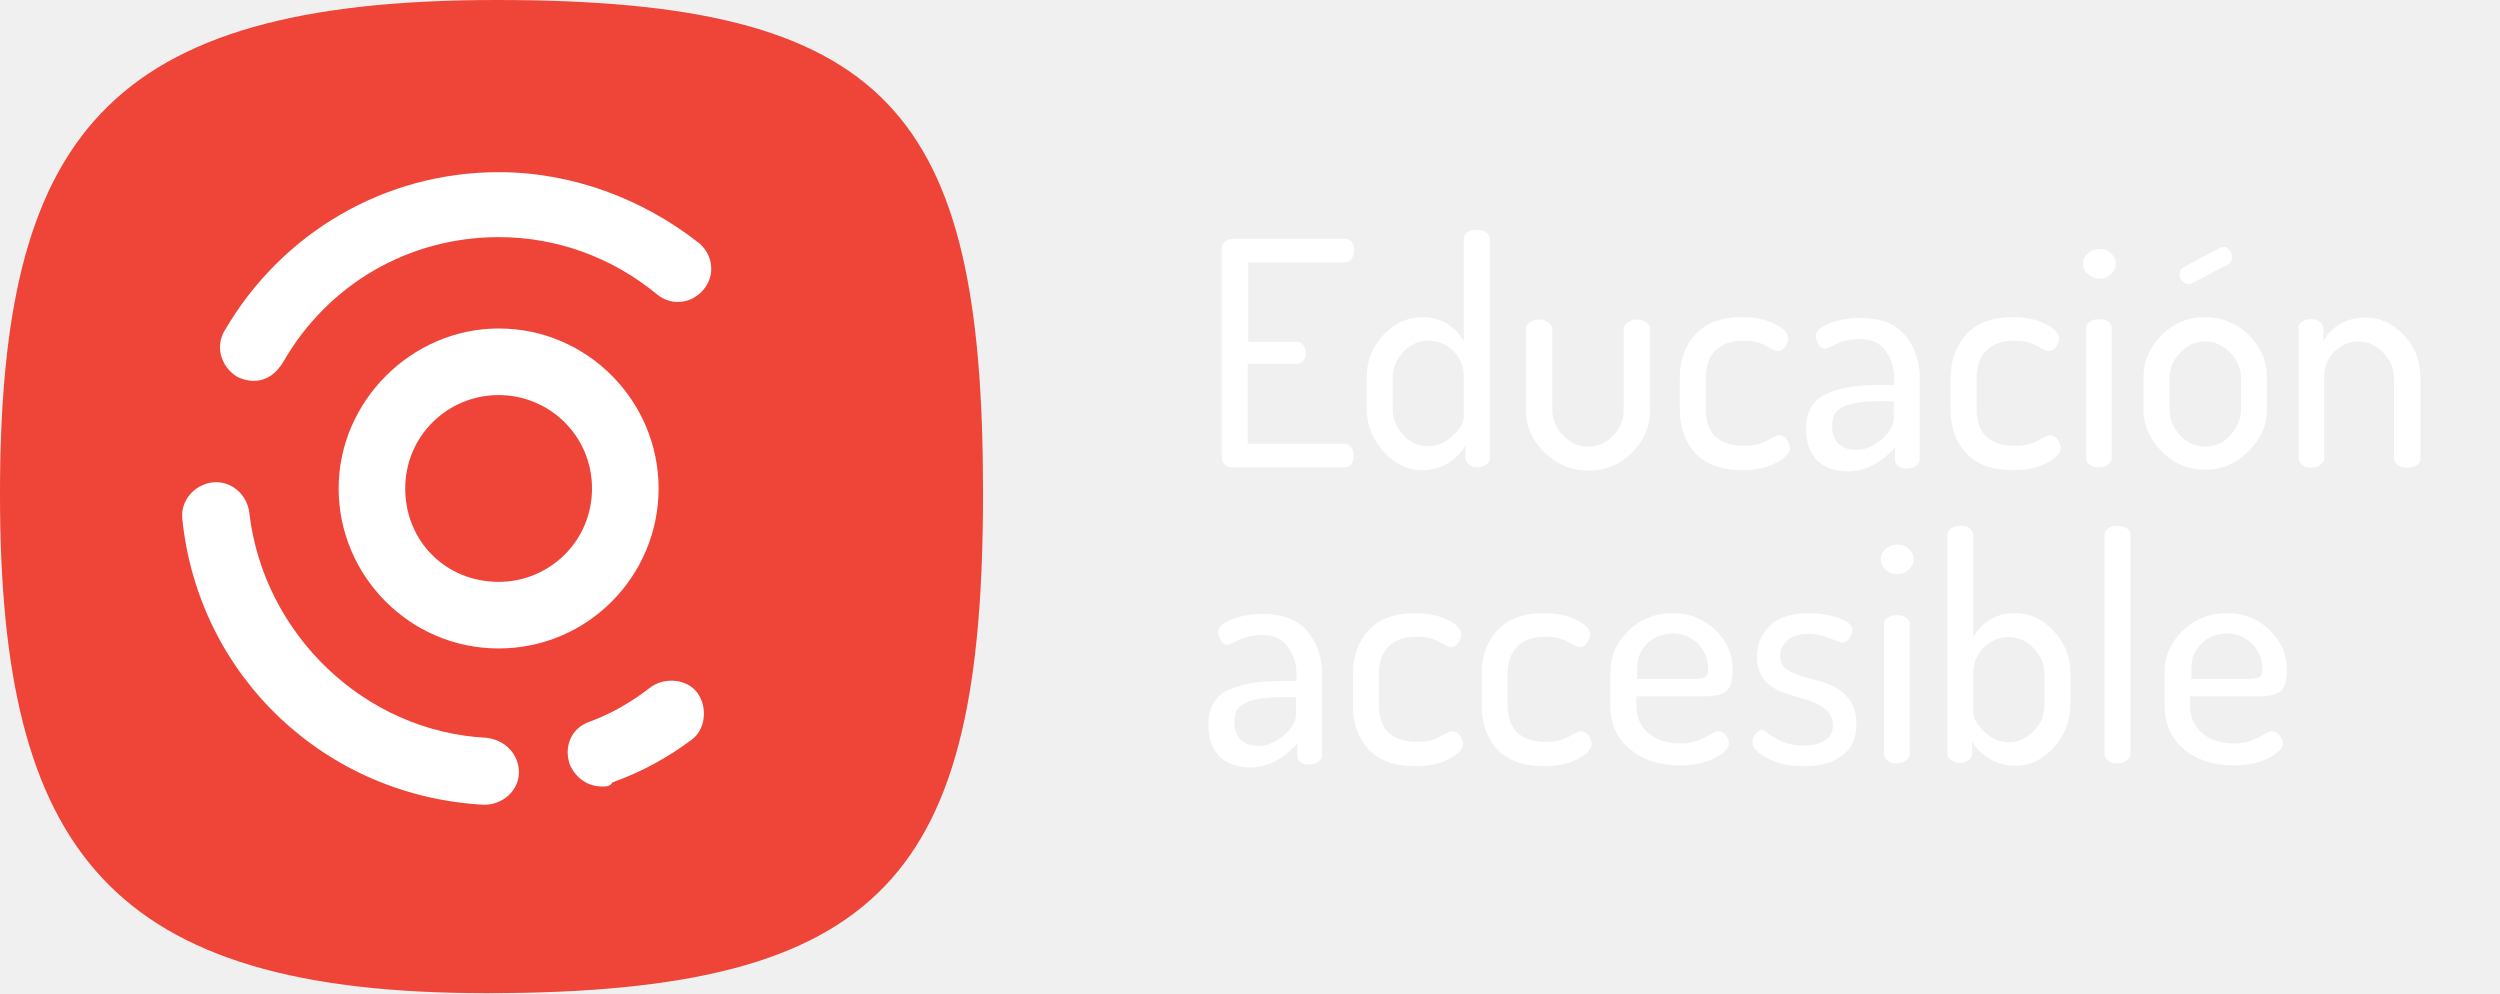
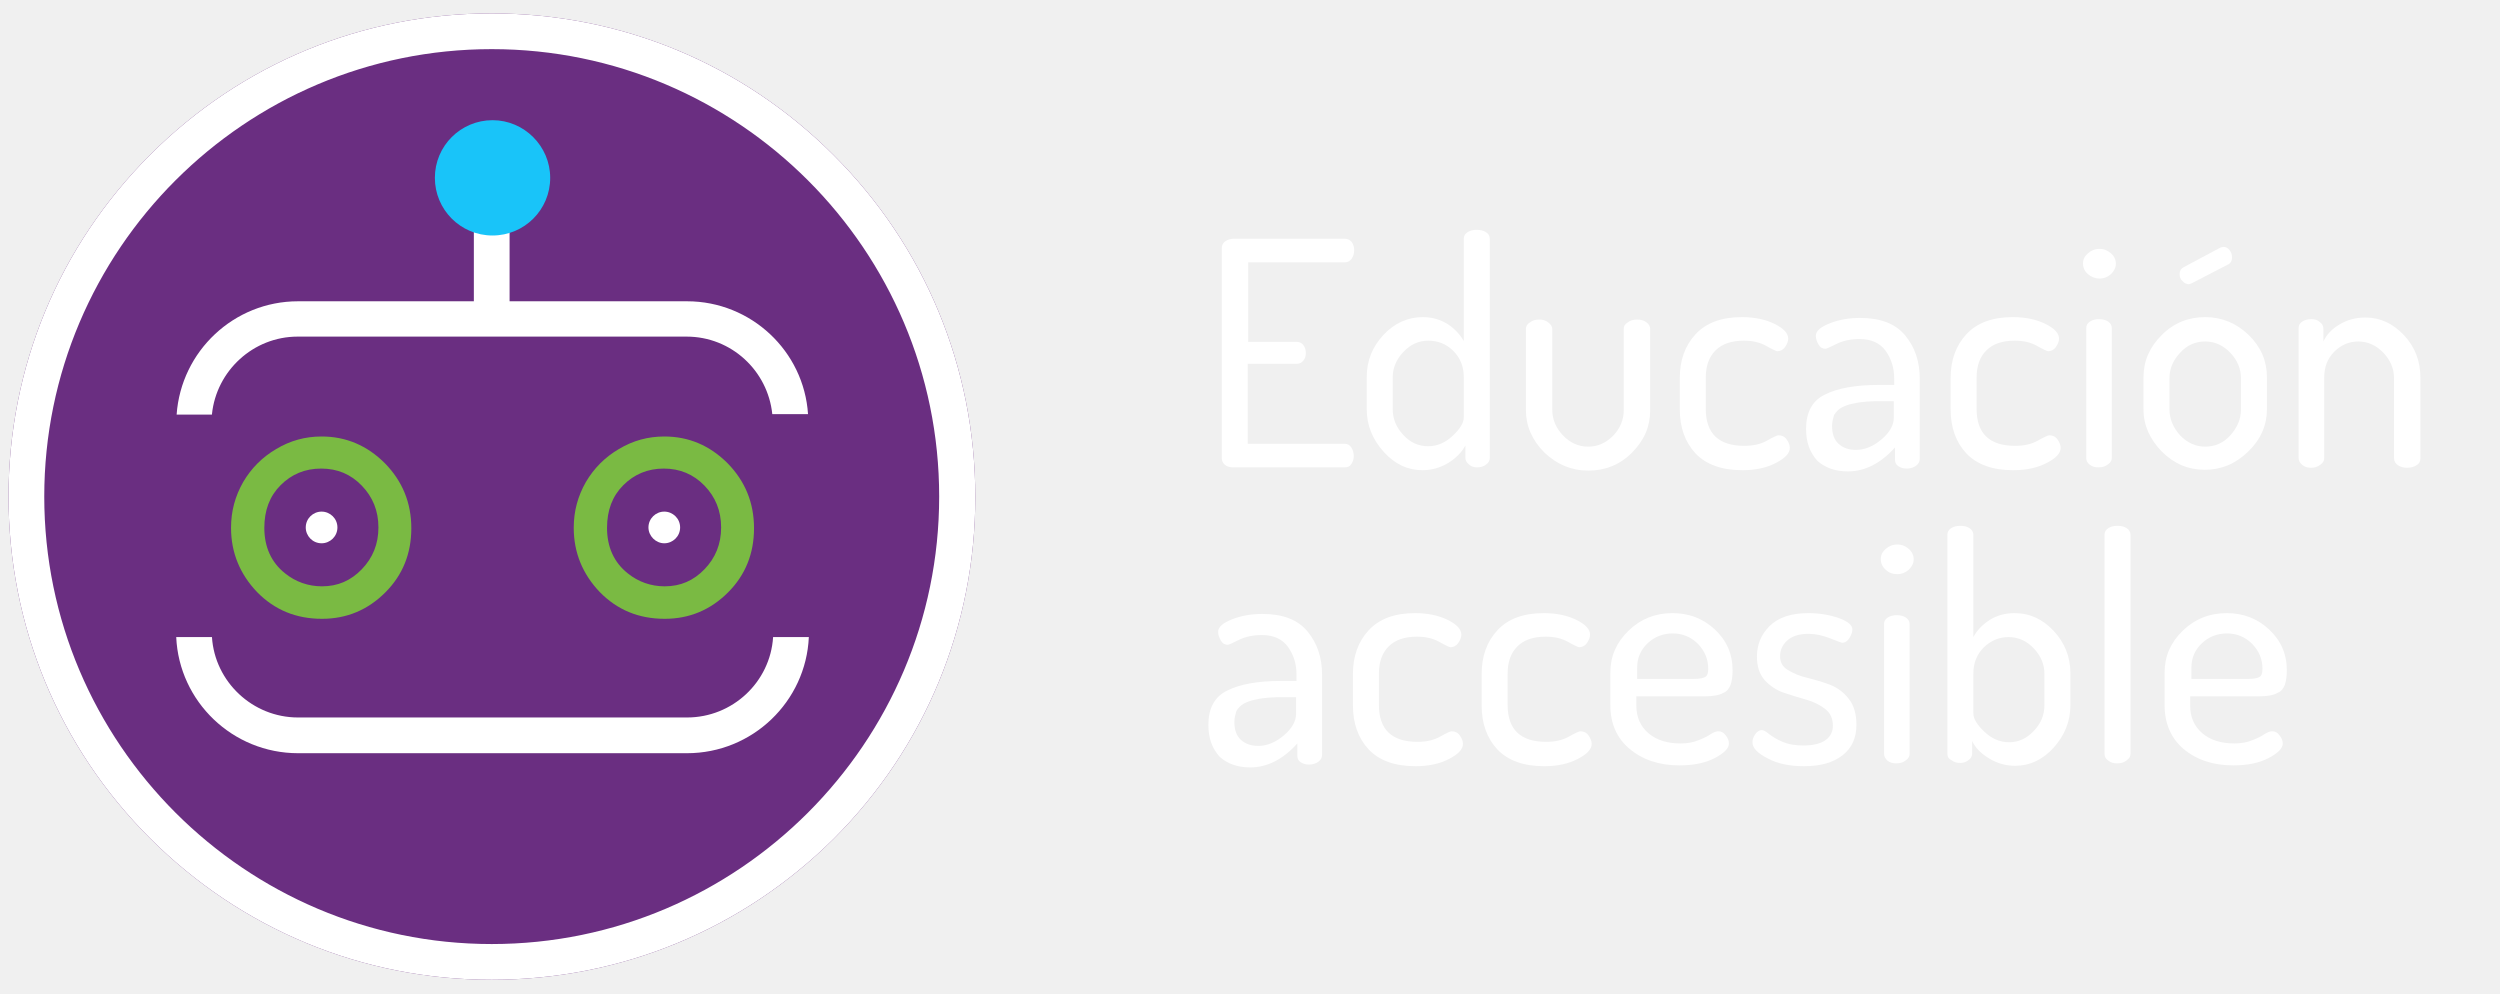
- <svg xmlns="http://www.w3.org/2000/svg" version="1.1" id="Layer_1" x="0px" y="0px" viewBox="0 273.7 615.7 244.6" enable-background="new 0 273.7 615.7 244.6" xml:space="preserve">
+ <svg xmlns="http://www.w3.org/2000/svg" version="1.1" id="Layer_1" x="0px" y="0px" viewBox="0 0 615.7 244.6" style="enable-background:new 0 0 615.7 244.6;" xml:space="preserve">
+   <style type="text/css">
+ 	.st0{enable-background:new    ;}
+ 	.st1{fill:#FFFFFF;}
+ 	.st2{fill:#6A2E81;}
+ 	.st3{fill:#7ABA43;}
+ 	.st4{fill:#19C4F9;}
+ </style>
  <g>
    <g>
      <g>
-         <g enable-background="new    ">
-           <path fill="#FFFFFF" d="M300.9,386.5v-51.7c0-0.7,0.3-1.3,0.9-1.7c0.6-0.4,1.3-0.6,2-0.6h27.4c0.7,0,1.3,0.3,1.7,0.8      c0.4,0.6,0.6,1.2,0.6,2c0,0.8-0.2,1.5-0.6,2.1c-0.4,0.6-1,0.9-1.6,0.9h-23.9v19.6h12c0.7,0,1.2,0.3,1.6,0.8      c0.4,0.5,0.6,1.2,0.6,2c0,0.7-0.2,1.3-0.6,1.8s-0.9,0.8-1.7,0.8h-12V383h23.9c0.7,0,1.2,0.3,1.6,0.9c0.4,0.6,0.6,1.3,0.6,2.1      c0,0.8-0.2,1.4-0.6,2c-0.4,0.6-0.9,0.8-1.7,0.8h-27.4c-0.8,0-1.5-0.2-2-0.6C301.2,387.8,300.9,387.2,300.9,386.5z" />
-           <path fill="#FFFFFF" d="M336.6,374.5v-7.9c0-4.1,1.4-7.5,4.1-10.4c2.7-2.9,6-4.4,9.7-4.4c2.3,0,4.3,0.6,6.1,1.7      c1.7,1.1,3.1,2.6,4,4.2v-25.2c0-0.7,0.3-1.2,0.9-1.6c0.6-0.4,1.4-0.6,2.3-0.6s1.7,0.2,2.3,0.6c0.6,0.4,0.9,0.9,0.9,1.6v54      c0,0.6-0.3,1.2-0.9,1.6c-0.6,0.5-1.4,0.7-2.2,0.7c-0.8,0-1.5-0.2-2-0.7c-0.6-0.5-0.9-1-0.9-1.6v-3.1c-0.9,1.7-2.3,3.1-4.2,4.3      c-2,1.2-4.1,1.8-6.4,1.8c-3.6,0-6.8-1.5-9.5-4.5C338,381.9,336.6,378.4,336.6,374.5z M343,374.5c0,2.4,0.9,4.5,2.6,6.3      c1.7,1.9,3.8,2.8,6.1,2.8c2.3,0,4.3-0.9,6.1-2.6c1.8-1.7,2.7-3.2,2.7-4.5v-9.9c0-2.7-0.9-4.8-2.6-6.5c-1.7-1.7-3.8-2.5-6.1-2.5      c-2.4,0-4.4,0.9-6.2,2.8c-1.7,1.8-2.6,3.9-2.6,6.2V374.5z" />
-           <path fill="#FFFFFF" d="M375.8,374.7v-20c0-0.6,0.3-1.2,1-1.6c0.6-0.5,1.4-0.7,2.3-0.7c0.8,0,1.6,0.2,2.2,0.7c0.6,0.5,1,1,1,1.6      v20c0,2.3,0.9,4.4,2.6,6.2c1.7,1.8,3.8,2.8,6.2,2.8c2.4,0,4.4-0.9,6.2-2.7c1.7-1.8,2.6-3.9,2.6-6.3v-20.1c0-0.6,0.3-1.1,1-1.5      c0.6-0.5,1.4-0.7,2.3-0.7c0.9,0,1.7,0.2,2.3,0.7c0.6,0.4,0.9,1,0.9,1.6v20.1c0,4-1.5,7.4-4.5,10.4c-3,3-6.6,4.4-10.7,4.4      c-4.2,0-7.7-1.5-10.8-4.4C377.3,382.1,375.8,378.6,375.8,374.7z" />
-           <path fill="#FFFFFF" d="M413.7,374.5v-7.7c0-4.4,1.3-8,3.9-10.8c2.6-2.8,6.4-4.2,11.4-4.2c3.2,0,5.9,0.6,8.1,1.7      c2.2,1.1,3.3,2.3,3.3,3.6c0,0.7-0.3,1.4-0.8,2.1c-0.5,0.7-1.2,1-1.9,1c-0.2,0-1.1-0.4-2.7-1.3c-1.6-0.9-3.4-1.3-5.5-1.3      c-3.1,0-5.4,0.8-7,2.4c-1.6,1.6-2.4,3.8-2.4,6.7v7.7c0,6.1,3.2,9.1,9.5,9.1c2.2,0,4-0.4,5.6-1.3c1.6-0.9,2.5-1.3,2.8-1.3      c0.8,0,1.5,0.3,2,1c0.5,0.7,0.8,1.4,0.8,2.1c0,1.3-1.1,2.5-3.4,3.7c-2.3,1.2-5,1.8-8.3,1.8c-5.1,0-8.9-1.4-11.5-4.1      C415,382.6,413.7,379,413.7,374.5z" />
-           <path fill="#FFFFFF" d="M444.8,379.3c0-4,1.5-6.9,4.6-8.4c3.1-1.6,7.6-2.4,13.4-2.4h3.7v-1.6c0-2.6-0.7-4.8-2.1-6.8      c-1.4-1.9-3.5-2.9-6.4-2.9c-2.2,0-4.1,0.4-5.7,1.2c-1.6,0.8-2.5,1.2-2.7,1.2c-0.7,0-1.3-0.3-1.7-1c-0.4-0.7-0.7-1.4-0.7-2.2      c0-1.2,1.2-2.2,3.5-3.1c2.3-0.9,4.8-1.3,7.4-1.3c5,0,8.7,1.4,11.1,4.3s3.6,6.4,3.6,10.7v19.7c0,0.7-0.3,1.2-0.9,1.7      c-0.6,0.4-1.3,0.7-2.3,0.7c-0.8,0-1.5-0.2-2.1-0.6c-0.6-0.4-0.8-1-0.8-1.6v-3c-3.5,3.9-7.4,5.9-11.6,5.9c-3.1,0-5.6-0.9-7.5-2.6      C445.7,385.1,444.8,382.6,444.8,379.3z M451.2,378.6c0,1.9,0.5,3.4,1.6,4.4c1.1,1,2.5,1.5,4.3,1.5c2.2,0,4.3-0.9,6.3-2.6      c2-1.7,3-3.5,3-5.3v-4.1h-2.7c-1.5,0-2.8,0-3.9,0.1c-1.1,0.1-2.2,0.2-3.4,0.5c-1.2,0.2-2.1,0.6-2.9,1c-0.7,0.4-1.3,1-1.8,1.8      C451.5,376.6,451.2,377.5,451.2,378.6z" />
-           <path fill="#FFFFFF" d="M480.4,374.5v-7.7c0-4.4,1.3-8,3.9-10.8c2.6-2.8,6.4-4.2,11.4-4.2c3.2,0,5.9,0.6,8.1,1.7      c2.2,1.1,3.3,2.3,3.3,3.6c0,0.7-0.3,1.4-0.8,2.1c-0.5,0.7-1.2,1-1.9,1c-0.2,0-1.1-0.4-2.7-1.3c-1.6-0.9-3.4-1.3-5.5-1.3      c-3.1,0-5.4,0.8-7,2.4c-1.6,1.6-2.4,3.8-2.4,6.7v7.7c0,6.1,3.2,9.1,9.5,9.1c2.2,0,4-0.4,5.6-1.3c1.6-0.9,2.5-1.3,2.8-1.3      c0.8,0,1.5,0.3,2,1c0.5,0.7,0.8,1.4,0.8,2.1c0,1.3-1.1,2.5-3.4,3.7c-2.3,1.2-5,1.8-8.3,1.8c-5.1,0-8.9-1.4-11.5-4.1      C481.7,382.6,480.4,379,480.4,374.5z" />
-           <path fill="#FFFFFF" d="M514.2,341.2c-0.8-0.7-1.2-1.6-1.2-2.6c0-1,0.4-1.8,1.2-2.5c0.8-0.7,1.7-1.1,2.9-1.1      c1.1,0,2,0.4,2.8,1.1c0.8,0.7,1.2,1.6,1.2,2.5c0,1-0.4,1.8-1.2,2.6c-0.8,0.7-1.7,1.1-2.8,1.1S515,341.9,514.2,341.2z       M513.8,386.5v-32c0-0.7,0.3-1.2,0.9-1.6c0.6-0.4,1.4-0.6,2.2-0.6c0.9,0,1.7,0.2,2.3,0.6c0.6,0.4,0.9,1,0.9,1.6v32      c0,0.6-0.3,1.1-1,1.6c-0.6,0.5-1.4,0.7-2.3,0.7c-0.9,0-1.6-0.2-2.2-0.7S513.8,387.1,513.8,386.5z" />
-           <path fill="#FFFFFF" d="M527.9,374.5v-7.9c0-4,1.5-7.4,4.5-10.4c3-3,6.6-4.4,10.7-4.4c4.1,0,7.7,1.5,10.7,4.4      c3,2.9,4.5,6.4,4.5,10.4v7.9c0,3.9-1.5,7.4-4.6,10.4c-3.1,3-6.6,4.5-10.7,4.5c-4.1,0-7.6-1.5-10.6-4.5      C529.5,381.9,527.9,378.5,527.9,374.5z M534.3,374.5c0,2.4,0.9,4.5,2.6,6.4c1.7,1.8,3.8,2.8,6.2,2.8c2.4,0,4.5-0.9,6.2-2.8      s2.6-4,2.6-6.3v-7.8c0-2.3-0.9-4.4-2.6-6.2c-1.7-1.8-3.8-2.8-6.2-2.8c-2.4,0-4.5,0.9-6.2,2.8c-1.7,1.8-2.6,3.9-2.6,6.2V374.5z       M536.8,341.2c0-0.8,0.3-1.3,1-1.7l9-4.8c0.3-0.1,0.6-0.2,0.8-0.2c0.6,0,1.1,0.3,1.5,0.8c0.4,0.5,0.6,1.1,0.6,1.8      c0,0.9-0.4,1.5-1.1,1.8l-8.7,4.5c-0.4,0.2-0.7,0.3-0.8,0.3c-0.6,0-1.2-0.3-1.6-0.8C537,342.5,536.8,341.9,536.8,341.2z" />
-           <path fill="#FFFFFF" d="M566.1,386.5v-32c0-0.7,0.3-1.2,0.9-1.6c0.6-0.4,1.3-0.6,2.3-0.6c0.8,0,1.5,0.2,2,0.7      c0.6,0.4,0.9,1,0.9,1.6v3.2c0.8-1.7,2.1-3.1,4-4.2c1.8-1.1,3.9-1.7,6.4-1.7c3.6,0,6.8,1.5,9.5,4.4c2.7,2.9,4,6.4,4,10.4v19.9      c0,0.7-0.3,1.3-1,1.7c-0.6,0.4-1.4,0.6-2.3,0.6c-0.8,0-1.6-0.2-2.2-0.6c-0.6-0.4-1-1-1-1.7v-19.8c0-2.3-0.9-4.4-2.6-6.2      c-1.7-1.8-3.8-2.8-6.2-2.8c-2.2,0-4.2,0.8-5.9,2.5c-1.7,1.7-2.5,3.8-2.5,6.5v19.8c0,0.6-0.3,1.1-1,1.6c-0.7,0.5-1.4,0.7-2.2,0.7      c-0.9,0-1.6-0.2-2.2-0.7S566.1,387.1,566.1,386.5z" />
+         <g class="st0">
+           <path class="st1" d="M300.9,112.8V61.1c0-0.7,0.3-1.3,0.9-1.7c0.6-0.4,1.3-0.6,2-0.6h27.4c0.7,0,1.3,0.3,1.7,0.8      c0.4,0.6,0.6,1.2,0.6,2s-0.2,1.5-0.6,2.1s-1,0.9-1.6,0.9h-23.9v19.6h12c0.7,0,1.2,0.3,1.6,0.8s0.6,1.2,0.6,2      c0,0.7-0.2,1.3-0.6,1.8s-0.9,0.8-1.7,0.8h-12v19.7h23.9c0.7,0,1.2,0.3,1.6,0.9s0.6,1.3,0.6,2.1c0,0.8-0.2,1.4-0.6,2      s-0.9,0.8-1.7,0.8h-27.4c-0.8,0-1.5-0.2-2-0.6C301.2,114.1,300.9,113.5,300.9,112.8z" />
+           <path class="st1" d="M336.6,100.8v-7.9c0-4.1,1.4-7.5,4.1-10.4s6-4.4,9.7-4.4c2.3,0,4.3,0.6,6.1,1.7c1.7,1.1,3.1,2.6,4,4.2V58.8      c0-0.7,0.3-1.2,0.9-1.6s1.4-0.6,2.3-0.6s1.7,0.2,2.3,0.6c0.6,0.4,0.9,0.9,0.9,1.6v54c0,0.6-0.3,1.2-0.9,1.6      c-0.6,0.5-1.4,0.7-2.2,0.7c-0.8,0-1.5-0.2-2-0.7c-0.6-0.5-0.9-1-0.9-1.6v-3.1c-0.9,1.7-2.3,3.1-4.2,4.3c-2,1.2-4.1,1.8-6.4,1.8      c-3.6,0-6.8-1.5-9.5-4.5C338,108.2,336.6,104.7,336.6,100.8z M343,100.8c0,2.4,0.9,4.5,2.6,6.3c1.7,1.9,3.8,2.8,6.1,2.8      c2.3,0,4.3-0.9,6.1-2.6c1.8-1.7,2.7-3.2,2.7-4.5v-9.9c0-2.7-0.9-4.8-2.6-6.5s-3.8-2.5-6.1-2.5c-2.4,0-4.4,0.9-6.2,2.8      c-1.7,1.8-2.6,3.9-2.6,6.2V100.8z" />
+           <path class="st1" d="M375.8,101V81c0-0.6,0.3-1.2,1-1.6c0.6-0.5,1.4-0.7,2.3-0.7c0.8,0,1.6,0.2,2.2,0.7s1,1,1,1.6v20      c0,2.3,0.9,4.4,2.6,6.2c1.7,1.8,3.8,2.8,6.2,2.8c2.4,0,4.4-0.9,6.2-2.7c1.7-1.8,2.6-3.9,2.6-6.3V80.9c0-0.6,0.3-1.1,1-1.5      c0.6-0.5,1.4-0.7,2.3-0.7s1.7,0.2,2.3,0.7c0.6,0.4,0.9,1,0.9,1.6v20.1c0,4-1.5,7.4-4.5,10.4s-6.6,4.4-10.7,4.4      c-4.2,0-7.7-1.5-10.8-4.4C377.3,108.4,375.8,104.9,375.8,101z" />
+           <path class="st1" d="M413.7,100.8v-7.7c0-4.4,1.3-8,3.9-10.8s6.4-4.2,11.4-4.2c3.2,0,5.9,0.6,8.1,1.7s3.3,2.3,3.3,3.6      c0,0.7-0.3,1.4-0.8,2.1s-1.2,1-1.9,1c-0.2,0-1.1-0.4-2.7-1.3s-3.4-1.3-5.5-1.3c-3.1,0-5.4,0.8-7,2.4s-2.4,3.8-2.4,6.7v7.7      c0,6.1,3.2,9.1,9.5,9.1c2.2,0,4-0.4,5.6-1.3s2.5-1.3,2.8-1.3c0.8,0,1.5,0.3,2,1s0.8,1.4,0.8,2.1c0,1.3-1.1,2.5-3.4,3.7      s-5,1.8-8.3,1.8c-5.1,0-8.9-1.4-11.5-4.1C415,108.9,413.7,105.3,413.7,100.8z" />
+           <path class="st1" d="M444.8,105.6c0-4,1.5-6.9,4.6-8.4c3.1-1.6,7.6-2.4,13.4-2.4h3.7v-1.6c0-2.6-0.7-4.8-2.1-6.8      c-1.4-1.9-3.5-2.9-6.4-2.9c-2.2,0-4.1,0.4-5.7,1.2c-1.6,0.8-2.5,1.2-2.7,1.2c-0.7,0-1.3-0.3-1.7-1c-0.4-0.7-0.7-1.4-0.7-2.2      c0-1.2,1.2-2.2,3.5-3.1s4.8-1.3,7.4-1.3c5,0,8.7,1.4,11.1,4.3s3.6,6.4,3.6,10.7V113c0,0.7-0.3,1.2-0.9,1.7      c-0.6,0.4-1.3,0.7-2.3,0.7c-0.8,0-1.5-0.2-2.1-0.6s-0.8-1-0.8-1.6v-3c-3.5,3.9-7.4,5.9-11.6,5.9c-3.1,0-5.6-0.9-7.5-2.6      C445.7,111.4,444.8,108.9,444.8,105.6z M451.2,104.9c0,1.9,0.5,3.4,1.6,4.4s2.5,1.5,4.3,1.5c2.2,0,4.3-0.9,6.3-2.6s3-3.5,3-5.3      v-4.1h-2.7c-1.5,0-2.8,0-3.9,0.1s-2.2,0.2-3.4,0.5c-1.2,0.2-2.1,0.6-2.9,1c-0.7,0.4-1.3,1-1.8,1.8      C451.5,102.9,451.2,103.8,451.2,104.9z" />
+           <path class="st1" d="M480.4,100.8v-7.7c0-4.4,1.3-8,3.9-10.8s6.4-4.2,11.4-4.2c3.2,0,5.9,0.6,8.1,1.7s3.3,2.3,3.3,3.6      c0,0.7-0.3,1.4-0.8,2.1s-1.2,1-1.9,1c-0.2,0-1.1-0.4-2.7-1.3s-3.4-1.3-5.5-1.3c-3.1,0-5.4,0.8-7,2.4s-2.4,3.8-2.4,6.7v7.7      c0,6.1,3.2,9.1,9.5,9.1c2.2,0,4-0.4,5.6-1.3s2.5-1.3,2.8-1.3c0.8,0,1.5,0.3,2,1s0.8,1.4,0.8,2.1c0,1.3-1.1,2.5-3.4,3.7      s-5,1.8-8.3,1.8c-5.1,0-8.9-1.4-11.5-4.1C481.7,108.9,480.4,105.3,480.4,100.8z" />
+           <path class="st1" d="M514.2,67.5c-0.8-0.7-1.2-1.6-1.2-2.6s0.4-1.8,1.2-2.5s1.7-1.1,2.9-1.1c1.1,0,2,0.4,2.8,1.1      s1.2,1.6,1.2,2.5c0,1-0.4,1.8-1.2,2.6c-0.8,0.7-1.7,1.1-2.8,1.1S515,68.2,514.2,67.5z M513.8,112.8v-32c0-0.7,0.3-1.2,0.9-1.6      c0.6-0.4,1.4-0.6,2.2-0.6c0.9,0,1.7,0.2,2.3,0.6s0.9,1,0.9,1.6v32c0,0.6-0.3,1.1-1,1.6c-0.6,0.5-1.4,0.7-2.3,0.7      c-0.9,0-1.6-0.2-2.2-0.7S513.8,113.4,513.8,112.8z" />
+           <path class="st1" d="M527.9,100.8v-7.9c0-4,1.5-7.4,4.5-10.4s6.6-4.4,10.7-4.4c4.1,0,7.7,1.5,10.7,4.4s4.5,6.4,4.5,10.4v7.9      c0,3.9-1.5,7.4-4.6,10.4s-6.6,4.5-10.7,4.5c-4.1,0-7.6-1.5-10.6-4.5C529.5,108.2,527.9,104.8,527.9,100.8z M534.3,100.8      c0,2.4,0.9,4.5,2.6,6.4c1.7,1.8,3.8,2.8,6.2,2.8s4.5-0.9,6.2-2.8s2.6-4,2.6-6.3v-7.8c0-2.3-0.9-4.4-2.6-6.2      c-1.7-1.8-3.8-2.8-6.2-2.8s-4.5,0.9-6.2,2.8c-1.7,1.8-2.6,3.9-2.6,6.2V100.8z M536.8,67.5c0-0.8,0.3-1.3,1-1.7l9-4.8      c0.3-0.1,0.6-0.2,0.8-0.2c0.6,0,1.1,0.3,1.5,0.8s0.6,1.1,0.6,1.8c0,0.9-0.4,1.5-1.1,1.8l-8.7,4.5c-0.4,0.2-0.7,0.3-0.8,0.3      c-0.6,0-1.2-0.3-1.6-0.8C537,68.8,536.8,68.2,536.8,67.5z" />
+           <path class="st1" d="M566.1,112.8v-32c0-0.7,0.3-1.2,0.9-1.6c0.6-0.4,1.3-0.6,2.3-0.6c0.8,0,1.5,0.2,2,0.7      c0.6,0.4,0.9,1,0.9,1.6v3.2c0.8-1.7,2.1-3.1,4-4.2c1.8-1.1,3.9-1.7,6.4-1.7c3.6,0,6.8,1.5,9.5,4.4s4,6.4,4,10.4v19.9      c0,0.7-0.3,1.3-1,1.7c-0.6,0.4-1.4,0.6-2.3,0.6c-0.8,0-1.6-0.2-2.2-0.6c-0.6-0.4-1-1-1-1.7V93.1c0-2.3-0.9-4.4-2.6-6.2      c-1.7-1.8-3.8-2.8-6.2-2.8c-2.2,0-4.2,0.8-5.9,2.5s-2.5,3.8-2.5,6.5v19.8c0,0.6-0.3,1.1-1,1.6s-1.4,0.7-2.2,0.7      c-0.9,0-1.6-0.2-2.2-0.7S566.1,113.4,566.1,112.8z" />
        </g>
-         <g enable-background="new    ">
-           <path fill="#FFFFFF" d="M297.6,452.2c0-4,1.5-6.9,4.6-8.4c3.1-1.6,7.6-2.4,13.4-2.4h3.7v-1.6c0-2.6-0.7-4.8-2.1-6.8      c-1.4-1.9-3.5-2.9-6.4-2.9c-2.2,0-4.1,0.4-5.7,1.2c-1.6,0.8-2.5,1.2-2.7,1.2c-0.7,0-1.3-0.3-1.7-1c-0.4-0.7-0.7-1.4-0.7-2.2      c0-1.2,1.2-2.2,3.5-3.1c2.3-0.9,4.8-1.3,7.4-1.3c5,0,8.7,1.4,11.1,4.3c2.4,2.9,3.6,6.4,3.6,10.7v19.7c0,0.7-0.3,1.2-0.9,1.7      c-0.6,0.4-1.3,0.7-2.3,0.7c-0.8,0-1.5-0.2-2.1-0.6c-0.6-0.4-0.8-1-0.8-1.6v-3c-3.5,3.9-7.4,5.9-11.6,5.9c-3.1,0-5.6-0.9-7.5-2.6      C298.5,458,297.6,455.5,297.6,452.2z M304,451.5c0,1.9,0.5,3.4,1.6,4.4c1.1,1,2.5,1.5,4.3,1.5c2.2,0,4.3-0.9,6.3-2.6      c2-1.7,3-3.5,3-5.3v-4.1h-2.7c-1.5,0-2.8,0-3.9,0.1c-1.1,0.1-2.2,0.2-3.4,0.5c-1.2,0.2-2.1,0.6-2.9,1c-0.7,0.4-1.3,1-1.8,1.8      C304.3,449.5,304,450.4,304,451.5z" />
-           <path fill="#FFFFFF" d="M333.2,447.4v-7.7c0-4.4,1.3-8,3.9-10.8c2.6-2.8,6.4-4.2,11.4-4.2c3.2,0,5.9,0.6,8.1,1.7      c2.2,1.1,3.3,2.3,3.3,3.6c0,0.7-0.3,1.4-0.8,2.1c-0.5,0.7-1.2,1-1.9,1c-0.2,0-1.1-0.4-2.7-1.3c-1.6-0.9-3.4-1.3-5.5-1.3      c-3.1,0-5.4,0.8-7,2.4c-1.6,1.6-2.4,3.8-2.4,6.7v7.7c0,6.1,3.2,9.1,9.5,9.1c2.2,0,4-0.4,5.6-1.3c1.6-0.9,2.5-1.3,2.8-1.3      c0.8,0,1.5,0.3,2,1c0.5,0.7,0.8,1.4,0.8,2.1c0,1.3-1.1,2.5-3.4,3.7c-2.3,1.2-5,1.8-8.3,1.8c-5.1,0-8.9-1.4-11.5-4.1      C334.5,455.5,333.2,451.9,333.2,447.4z" />
-           <path fill="#FFFFFF" d="M364.9,447.4v-7.7c0-4.4,1.3-8,3.9-10.8c2.6-2.8,6.4-4.2,11.4-4.2c3.2,0,5.9,0.6,8.1,1.7      c2.2,1.1,3.3,2.3,3.3,3.6c0,0.7-0.3,1.4-0.8,2.1c-0.5,0.7-1.2,1-1.9,1c-0.2,0-1.1-0.4-2.7-1.3c-1.6-0.9-3.4-1.3-5.5-1.3      c-3.1,0-5.4,0.8-7,2.4c-1.6,1.6-2.4,3.8-2.4,6.7v7.7c0,6.1,3.2,9.1,9.5,9.1c2.2,0,4-0.4,5.6-1.3c1.6-0.9,2.5-1.3,2.8-1.3      c0.8,0,1.5,0.3,2,1c0.5,0.7,0.8,1.4,0.8,2.1c0,1.3-1.1,2.5-3.4,3.7c-2.3,1.2-5,1.8-8.3,1.8c-5.1,0-8.9-1.4-11.5-4.1      C366.2,455.5,364.9,451.9,364.9,447.4z" />
-           <path fill="#FFFFFF" d="M396.6,447.4v-8.1c0-4,1.5-7.4,4.5-10.3c3-2.9,6.6-4.3,10.8-4.3c4,0,7.5,1.3,10.4,4      c2.9,2.7,4.4,6,4.4,10.1c0,1.5-0.2,2.7-0.5,3.6c-0.4,0.9-0.9,1.6-1.7,1.9c-0.7,0.4-1.4,0.6-2.1,0.7c-0.6,0.1-1.5,0.2-2.6,0.2      H403v2.3c0,2.8,1,5.1,3,6.8c2,1.7,4.7,2.5,7.9,2.5c1.7,0,3.2-0.3,4.4-0.8c1.3-0.5,2.3-1,3-1.5c0.8-0.5,1.4-0.7,1.9-0.7      c0.7,0,1.3,0.3,1.8,1c0.5,0.6,0.8,1.3,0.8,2c0,1.2-1.2,2.4-3.5,3.6c-2.3,1.2-5.2,1.8-8.7,1.8c-5,0-9.1-1.4-12.3-4.1      C398.2,455.5,396.6,451.9,396.6,447.4z M403,440.9h14.3c1.3,0,2.2-0.2,2.7-0.5c0.5-0.3,0.7-1,0.7-2c0-2.3-0.8-4.3-2.5-6.1      c-1.7-1.7-3.8-2.6-6.2-2.6c-2.4,0-4.5,0.8-6.2,2.4c-1.7,1.6-2.6,3.6-2.6,6V440.9z" />
-           <path fill="#FFFFFF" d="M431.6,456.5c0-0.7,0.2-1.3,0.7-2c0.4-0.6,1-1,1.6-1c0.4,0,1,0.3,1.8,1c0.8,0.6,1.9,1.3,3.3,1.9      c1.4,0.6,3.1,0.9,5.1,0.9c2.6,0,4.4-0.5,5.6-1.4c1.2-0.9,1.7-2.1,1.7-3.5c0-1.7-0.6-3.1-1.9-4.1c-1.3-1-2.9-1.8-4.7-2.3      c-1.8-0.5-3.7-1.1-5.5-1.7s-3.4-1.7-4.7-3.1c-1.3-1.5-1.9-3.4-1.9-5.8c0-2.9,1-5.4,3.1-7.5c2.1-2.1,5.3-3.2,9.5-3.2      c2.7,0,5.2,0.4,7.5,1.2c2.3,0.8,3.4,1.8,3.4,2.8c0,0.6-0.2,1.3-0.7,2.1c-0.5,0.8-1.1,1.2-1.8,1.2c-0.2,0-1.2-0.4-3-1.1      s-3.5-1.1-5.3-1.1c-2.4,0-4.1,0.6-5.3,1.7s-1.7,2.4-1.7,3.8c0,1.5,0.6,2.6,1.9,3.4c1.3,0.8,2.9,1.5,4.7,1.9      c1.9,0.5,3.7,1,5.6,1.7c1.8,0.7,3.4,1.8,4.7,3.5c1.3,1.6,1.9,3.8,1.9,6.4c0,3.2-1.1,5.7-3.4,7.5c-2.3,1.8-5.4,2.7-9.5,2.7      c-3.5,0-6.5-0.6-8.9-1.9C432.8,459.2,431.6,457.9,431.6,456.5z" />
-           <path fill="#FFFFFF" d="M464.4,414c-0.8-0.7-1.2-1.6-1.2-2.6c0-1,0.4-1.8,1.2-2.5c0.8-0.7,1.7-1.1,2.9-1.1c1.1,0,2,0.4,2.8,1.1      c0.8,0.7,1.2,1.6,1.2,2.5c0,1-0.4,1.8-1.2,2.6c-0.8,0.7-1.7,1.1-2.8,1.1S465.2,414.8,464.4,414z M464,459.4v-32      c0-0.7,0.3-1.2,0.9-1.6c0.6-0.4,1.4-0.6,2.2-0.6c0.9,0,1.7,0.2,2.3,0.6c0.6,0.4,0.9,1,0.9,1.6v32c0,0.6-0.3,1.1-1,1.6      c-0.6,0.5-1.4,0.7-2.3,0.7c-0.9,0-1.6-0.2-2.2-0.7C464.4,460.6,464,460,464,459.4z" />
-           <path fill="#FFFFFF" d="M479.6,459.4v-54c0-0.7,0.3-1.2,0.9-1.6s1.3-0.6,2.3-0.6s1.7,0.2,2.3,0.6c0.6,0.4,0.9,1,0.9,1.6v25.2      c0.9-1.7,2.3-3.1,4-4.2c1.7-1.1,3.8-1.7,6.1-1.7c3.8,0,7,1.5,9.7,4.4c2.7,2.9,4.1,6.4,4.1,10.4v7.9c0,3.9-1.4,7.4-4.1,10.4      c-2.7,3-5.9,4.5-9.5,4.5c-2.3,0-4.4-0.6-6.4-1.8c-2-1.2-3.4-2.6-4.2-4.3v3.1c0,0.6-0.3,1.2-0.9,1.6c-0.6,0.5-1.3,0.7-2,0.7      c-0.9,0-1.6-0.2-2.2-0.7C479.9,460.6,479.6,460,479.6,459.4z M486,449.4c0,1.3,0.9,2.8,2.7,4.5c1.8,1.7,3.8,2.6,6.1,2.6      c2.3,0,4.3-0.9,6.1-2.8s2.6-4,2.6-6.3v-7.8c0-2.3-0.9-4.4-2.6-6.2s-3.8-2.8-6.2-2.8c-2.3,0-4.3,0.8-6.1,2.5      c-1.7,1.7-2.6,3.8-2.6,6.5V449.4z" />
-           <path fill="#FFFFFF" d="M518.3,459.4v-54c0-0.7,0.3-1.2,0.9-1.6c0.6-0.4,1.3-0.6,2.3-0.6s1.7,0.2,2.3,0.6c0.6,0.4,0.9,1,0.9,1.6      v54c0,0.6-0.3,1.1-1,1.6c-0.6,0.5-1.4,0.7-2.3,0.7c-0.9,0-1.6-0.2-2.2-0.7C518.6,460.6,518.3,460,518.3,459.4z" />
-           <path fill="#FFFFFF" d="M533.1,447.4v-8.1c0-4,1.5-7.4,4.5-10.3c3-2.9,6.6-4.3,10.8-4.3c4,0,7.5,1.3,10.4,4      c2.9,2.7,4.4,6,4.4,10.1c0,1.5-0.2,2.7-0.5,3.6c-0.4,0.9-0.9,1.6-1.7,1.9c-0.7,0.4-1.4,0.6-2.1,0.7c-0.6,0.1-1.5,0.2-2.6,0.2      h-16.9v2.3c0,2.8,1,5.1,3,6.8c2,1.7,4.7,2.5,7.9,2.5c1.7,0,3.2-0.3,4.4-0.8c1.3-0.5,2.3-1,3-1.5c0.8-0.5,1.4-0.7,1.9-0.7      c0.7,0,1.3,0.3,1.8,1c0.5,0.6,0.8,1.3,0.8,2c0,1.2-1.2,2.4-3.5,3.6c-2.3,1.2-5.2,1.8-8.7,1.8c-5,0-9.1-1.4-12.3-4.1      C534.7,455.5,533.1,451.9,533.1,447.4z M539.5,440.9h14.3c1.3,0,2.2-0.2,2.7-0.5c0.5-0.3,0.7-1,0.7-2c0-2.3-0.8-4.3-2.5-6.1      c-1.7-1.7-3.8-2.6-6.2-2.6c-2.4,0-4.5,0.8-6.2,2.4c-1.7,1.6-2.6,3.6-2.6,6V440.9z" />
+         <g class="st0">
+           <path class="st1" d="M297.6,178.5c0-4,1.5-6.9,4.6-8.4c3.1-1.6,7.6-2.4,13.4-2.4h3.7v-1.6c0-2.6-0.7-4.8-2.1-6.8      c-1.4-1.9-3.5-2.9-6.4-2.9c-2.2,0-4.1,0.4-5.7,1.2c-1.6,0.8-2.5,1.2-2.7,1.2c-0.7,0-1.3-0.3-1.7-1c-0.4-0.7-0.7-1.4-0.7-2.2      c0-1.2,1.2-2.2,3.5-3.1s4.8-1.3,7.4-1.3c5,0,8.7,1.4,11.1,4.3s3.6,6.4,3.6,10.7v19.7c0,0.7-0.3,1.2-0.9,1.7      c-0.6,0.4-1.3,0.7-2.3,0.7c-0.8,0-1.5-0.2-2.1-0.6s-0.8-1-0.8-1.6v-3c-3.5,3.9-7.4,5.9-11.6,5.9c-3.1,0-5.6-0.9-7.5-2.6      C298.5,184.3,297.6,181.8,297.6,178.5z M304,177.8c0,1.9,0.5,3.4,1.6,4.4s2.5,1.5,4.3,1.5c2.2,0,4.3-0.9,6.3-2.6s3-3.5,3-5.3      v-4.1h-2.7c-1.5,0-2.8,0-3.9,0.1s-2.2,0.2-3.4,0.5c-1.2,0.2-2.1,0.6-2.9,1c-0.7,0.4-1.3,1-1.8,1.8      C304.3,175.8,304,176.7,304,177.8z" />
+           <path class="st1" d="M333.2,173.7V166c0-4.4,1.3-8,3.9-10.8s6.4-4.2,11.4-4.2c3.2,0,5.9,0.6,8.1,1.7s3.3,2.3,3.3,3.6      c0,0.7-0.3,1.4-0.8,2.1s-1.2,1-1.9,1c-0.2,0-1.1-0.4-2.7-1.3s-3.4-1.3-5.5-1.3c-3.1,0-5.4,0.8-7,2.4s-2.4,3.8-2.4,6.7v7.7      c0,6.1,3.2,9.1,9.5,9.1c2.2,0,4-0.4,5.6-1.3s2.5-1.3,2.8-1.3c0.8,0,1.5,0.3,2,1s0.8,1.4,0.8,2.1c0,1.3-1.1,2.5-3.4,3.7      s-5,1.8-8.3,1.8c-5.1,0-8.9-1.4-11.5-4.1C334.5,181.8,333.2,178.2,333.2,173.7z" />
+           <path class="st1" d="M364.9,173.7V166c0-4.4,1.3-8,3.9-10.8s6.4-4.2,11.4-4.2c3.2,0,5.9,0.6,8.1,1.7s3.3,2.3,3.3,3.6      c0,0.7-0.3,1.4-0.8,2.1s-1.2,1-1.9,1c-0.2,0-1.1-0.4-2.7-1.3s-3.4-1.3-5.5-1.3c-3.1,0-5.4,0.8-7,2.4s-2.4,3.8-2.4,6.7v7.7      c0,6.1,3.2,9.1,9.5,9.1c2.2,0,4-0.4,5.6-1.3s2.5-1.3,2.8-1.3c0.8,0,1.5,0.3,2,1s0.8,1.4,0.8,2.1c0,1.3-1.1,2.5-3.4,3.7      s-5,1.8-8.3,1.8c-5.1,0-8.9-1.4-11.5-4.1C366.2,181.8,364.9,178.2,364.9,173.7z" />
+           <path class="st1" d="M396.6,173.7v-8.1c0-4,1.5-7.4,4.5-10.3s6.6-4.3,10.8-4.3c4,0,7.5,1.3,10.4,4s4.4,6,4.4,10.1      c0,1.5-0.2,2.7-0.5,3.6c-0.4,0.9-0.9,1.6-1.7,1.9c-0.7,0.4-1.4,0.6-2.1,0.7c-0.6,0.1-1.5,0.2-2.6,0.2H403v2.3c0,2.8,1,5.1,3,6.8      c2,1.7,4.7,2.5,7.9,2.5c1.7,0,3.2-0.3,4.4-0.8c1.3-0.5,2.3-1,3-1.5c0.8-0.5,1.4-0.7,1.9-0.7c0.7,0,1.3,0.3,1.8,1      c0.5,0.6,0.8,1.3,0.8,2c0,1.2-1.2,2.4-3.5,3.6s-5.2,1.8-8.7,1.8c-5,0-9.1-1.4-12.3-4.1C398.2,181.8,396.6,178.2,396.6,173.7z       M403,167.2h14.3c1.3,0,2.2-0.2,2.7-0.5s0.7-1,0.7-2c0-2.3-0.8-4.3-2.5-6.1c-1.7-1.7-3.8-2.6-6.2-2.6c-2.4,0-4.5,0.8-6.2,2.4      s-2.6,3.6-2.6,6v2.8H403z" />
+           <path class="st1" d="M431.6,182.8c0-0.7,0.2-1.3,0.7-2c0.4-0.6,1-1,1.6-1c0.4,0,1,0.3,1.8,1c0.8,0.6,1.9,1.3,3.3,1.9      s3.1,0.9,5.1,0.9c2.6,0,4.4-0.5,5.6-1.4s1.7-2.1,1.7-3.5c0-1.7-0.6-3.1-1.9-4.1s-2.9-1.8-4.7-2.3c-1.8-0.5-3.7-1.1-5.5-1.7      s-3.4-1.7-4.7-3.1c-1.3-1.5-1.9-3.4-1.9-5.8c0-2.9,1-5.4,3.1-7.5s5.3-3.2,9.5-3.2c2.7,0,5.2,0.4,7.5,1.2      c2.3,0.8,3.4,1.8,3.4,2.8c0,0.6-0.2,1.3-0.7,2.1c-0.5,0.8-1.1,1.2-1.8,1.2c-0.2,0-1.2-0.4-3-1.1s-3.5-1.1-5.3-1.1      c-2.4,0-4.1,0.6-5.3,1.7s-1.7,2.4-1.7,3.8c0,1.5,0.6,2.6,1.9,3.4s2.9,1.5,4.7,1.9c1.9,0.5,3.7,1,5.6,1.7      c1.8,0.7,3.4,1.8,4.7,3.5c1.3,1.6,1.9,3.8,1.9,6.4c0,3.2-1.1,5.7-3.4,7.5s-5.4,2.7-9.5,2.7c-3.5,0-6.5-0.6-8.9-1.9      C432.8,185.5,431.6,184.2,431.6,182.8z" />
+           <path class="st1" d="M464.4,140.3c-0.8-0.7-1.2-1.6-1.2-2.6s0.4-1.8,1.2-2.5c0.8-0.7,1.7-1.1,2.9-1.1c1.1,0,2,0.4,2.8,1.1      s1.2,1.6,1.2,2.5c0,1-0.4,1.8-1.2,2.6c-0.8,0.7-1.7,1.1-2.8,1.1S465.2,141.1,464.4,140.3z M464,185.7v-32c0-0.7,0.3-1.2,0.9-1.6      s1.4-0.6,2.2-0.6c0.9,0,1.7,0.2,2.3,0.6c0.6,0.4,0.9,1,0.9,1.6v32c0,0.6-0.3,1.1-1,1.6c-0.6,0.5-1.4,0.7-2.3,0.7      s-1.6-0.2-2.2-0.7C464.4,186.9,464,186.3,464,185.7z" />
+           <path class="st1" d="M479.6,185.7v-54c0-0.7,0.3-1.2,0.9-1.6s1.3-0.6,2.3-0.6s1.7,0.2,2.3,0.6c0.6,0.4,0.9,1,0.9,1.6v25.2      c0.9-1.7,2.3-3.1,4-4.2s3.8-1.7,6.1-1.7c3.8,0,7,1.5,9.7,4.4s4.1,6.4,4.1,10.4v7.9c0,3.9-1.4,7.4-4.1,10.4s-5.9,4.5-9.5,4.5      c-2.3,0-4.4-0.6-6.4-1.8c-2-1.2-3.4-2.6-4.2-4.3v3.1c0,0.6-0.3,1.2-0.9,1.6c-0.6,0.5-1.3,0.7-2,0.7c-0.9,0-1.6-0.2-2.2-0.7      C479.9,186.9,479.6,186.3,479.6,185.7z M486,175.7c0,1.3,0.9,2.8,2.7,4.5c1.8,1.7,3.8,2.6,6.1,2.6c2.3,0,4.3-0.9,6.1-2.8      s2.6-4,2.6-6.3v-7.8c0-2.3-0.9-4.4-2.6-6.2s-3.8-2.8-6.2-2.8c-2.3,0-4.3,0.8-6.1,2.5c-1.7,1.7-2.6,3.8-2.6,6.5V175.7z" />
+           <path class="st1" d="M518.3,185.7v-54c0-0.7,0.3-1.2,0.9-1.6c0.6-0.4,1.3-0.6,2.3-0.6s1.7,0.2,2.3,0.6s0.9,1,0.9,1.6v54      c0,0.6-0.3,1.1-1,1.6c-0.6,0.5-1.4,0.7-2.3,0.7c-0.9,0-1.6-0.2-2.2-0.7C518.6,186.9,518.3,186.3,518.3,185.7z" />
+           <path class="st1" d="M533.1,173.7v-8.1c0-4,1.5-7.4,4.5-10.3s6.6-4.3,10.8-4.3c4,0,7.5,1.3,10.4,4s4.4,6,4.4,10.1      c0,1.5-0.2,2.7-0.5,3.6c-0.4,0.9-0.9,1.6-1.7,1.9c-0.7,0.4-1.4,0.6-2.1,0.7c-0.6,0.1-1.5,0.2-2.6,0.2h-16.9v2.3      c0,2.8,1,5.1,3,6.8c2,1.7,4.7,2.5,7.9,2.5c1.7,0,3.2-0.3,4.4-0.8c1.3-0.5,2.3-1,3-1.5c0.8-0.5,1.4-0.7,1.9-0.7      c0.7,0,1.3,0.3,1.8,1c0.5,0.6,0.8,1.3,0.8,2c0,1.2-1.2,2.4-3.5,3.6s-5.2,1.8-8.7,1.8c-5,0-9.1-1.4-12.3-4.1      C534.7,181.8,533.1,178.2,533.1,173.7z M539.5,167.2h14.3c1.3,0,2.2-0.2,2.7-0.5s0.7-1,0.7-2c0-2.3-0.8-4.3-2.5-6.1      c-1.7-1.7-3.8-2.6-6.2-2.6s-4.5,0.8-6.2,2.4s-2.6,3.6-2.6,6v2.8H539.5z" />
        </g>
      </g>
    </g>
-     <path fill="#EF4438" d="M119.8,518.3C27,518.3,0,483.4,0,395.5s25.5-121.8,122.3-121.8S242.1,301.2,242.1,395   S218.6,518.3,119.8,518.3z" />
+   </g>
+   <g>
+     <path class="st2" d="M121.1,241.3c-31.8,0-61.7-12.4-84.2-34.9C14.5,184,2.1,154.1,2.1,122.3s12.4-61.7,34.9-84.2   C59.4,15.7,89.3,3.3,121.1,3.3s61.7,12.4,84.2,34.9c22.5,22.5,34.9,52.4,34.9,84.2s-12.4,61.7-34.9,84.2   C182.8,228.9,152.9,241.3,121.1,241.3z" />
+   </g>
+   <g>
    <g>
      <g>
-         <path fill="#FFFFFF" d="M122.8,433.4c-22,0-39.4-18-39.4-39.4c0-21.5,18-39.4,39.4-39.4c22,0,39.4,18,39.4,39.4     C162.2,415.5,144.8,433.4,122.8,433.4z M122.8,371c-12.5,0-23,10-23,23c0,13,10,23,23,23c12.5,0,23-10,23-23     C145.8,381,135.3,371,122.8,371z" />
+         <g>
+           <path class="st1" d="M52.2,102c1.1-10.7,10.2-19.1,21.1-19.1h95.8c11,0,20,8.4,21.1,19.1h8.8C198,86.5,185,74.2,169.2,74.2H73.4      c-15.8,0-28.8,12.3-29.9,27.9H52.2z" />
+         </g>
+         <g>
+           <path class="st1" d="M190.4,156.9c-0.7,11.1-10,19.8-21.2,19.8H73.4c-11.2,0-20.5-8.8-21.2-19.8h-8.8      c0.7,15.9,13.9,28.6,30,28.6h95.8c16.1,0,29.3-12.7,30-28.6H190.4z" />
+         </g>
+       </g>
+       <g>
+         <g>
+           <path class="st3" d="M79.2,107.5c6,0,11.2,2.2,15.6,6.6c4.3,4.4,6.5,9.7,6.5,16c0,6.2-2.1,11.5-6.4,15.8      c-4.3,4.3-9.5,6.5-15.6,6.5c-6.4,0-11.7-2.2-16-6.6c-4.2-4.4-6.4-9.7-6.4-15.8c0-4.1,1-7.8,3-11.3c2-3.4,4.7-6.1,8.1-8.1      C71.5,108.5,75.2,107.5,79.2,107.5z M79.1,115.4c-4,0-7.3,1.4-10,4.1c-2.7,2.7-4,6.2-4,10.5c0,4.7,1.7,8.5,5.1,11.2      c2.6,2.1,5.7,3.2,9.1,3.2c3.9,0,7.1-1.4,9.8-4.2c2.7-2.8,4.1-6.2,4.1-10.3c0-4.1-1.4-7.5-4.1-10.3      C86.4,116.8,83.1,115.4,79.1,115.4z" />
+         </g>
+         <g>
+           <path class="st1" d="M83.1,129.9c0,2.2-1.8,3.9-3.9,3.9c-2.2,0-3.9-1.8-3.9-3.9c0-2.2,1.8-3.9,3.9-3.9      C81.3,126,83.1,127.7,83.1,129.9z" />
+         </g>
+         <g>
+           <path class="st3" d="M163.6,107.5c6,0,11.2,2.2,15.6,6.6c4.3,4.4,6.5,9.7,6.5,16c0,6.2-2.1,11.5-6.4,15.8      c-4.3,4.3-9.5,6.5-15.6,6.5c-6.4,0-11.7-2.2-16-6.6c-4.2-4.4-6.4-9.7-6.4-15.8c0-4.1,1-7.8,3-11.3c2-3.4,4.7-6.1,8.1-8.1      C155.9,108.5,159.6,107.5,163.6,107.5z M163.5,115.4c-4,0-7.3,1.4-10,4.1c-2.7,2.7-4,6.2-4,10.5c0,4.7,1.7,8.5,5.1,11.2      c2.6,2.1,5.7,3.2,9.1,3.2c3.9,0,7.1-1.4,9.8-4.2c2.7-2.8,4.1-6.2,4.1-10.3c0-4.1-1.4-7.5-4.1-10.3S167.4,115.4,163.5,115.4z" />
+         </g>
+         <g>
+           <path class="st1" d="M167.5,129.9c0,2.2-1.8,3.9-3.9,3.9s-3.9-1.8-3.9-3.9c0-2.2,1.8-3.9,3.9-3.9S167.5,127.7,167.5,129.9z" />
+         </g>
+       </g>
+       <g>
+         <g>
+           <rect x="116.7" y="41.1" class="st1" width="8.8" height="39.5" />
+         </g>
+       </g>
+       <g>
+         <g>
+           <path class="st4" d="M135.5,43.8c0,7.9-6.4,14.2-14.2,14.2c-7.9,0-14.2-6.4-14.2-14.2c0-7.9,6.4-14.2,14.2-14.2      C129.1,29.6,135.5,36,135.5,43.8z" />
+         </g>
      </g>
    </g>
    <g>
-       <path fill="#FFFFFF" d="M119.3,471.9L119.3,471.9c-38.9-2-70.4-31.4-74.4-70.4c-0.5-4.5,3-8.5,7.5-9s8.5,3,9,7.5    c3.5,30,28.5,53.9,58.4,55.4c4.5,0.5,8,4,8,8.5C127.8,468.4,123.8,471.9,119.3,471.9z" />
-     </g>
-     <g>
-       <path fill="#FFFFFF" d="M148.3,467.4c-3.5,0-6.5-2-8-5.5c-1.5-4.5,0.5-9,5-10.5c5.5-2,10.5-5,15-8.5c3.5-2.5,9-2,11.5,1.5    c2.5,3.5,2,9-1.5,11.5c-6,4.5-12.5,8-19.5,10.5C150.3,467.4,149.3,467.4,148.3,467.4z" />
-     </g>
-     <g>
-       <path fill="#FFFFFF" d="M62.4,367.5c-1.5,0-3-0.5-4-1c-4-2.5-5.5-7.5-3-11.5c14-24,39.4-38.9,67.4-38.9c18,0,35.4,6.5,49.4,17.5    c3.5,3,4,8,1,11.5s-8,4-11.5,1c-11-9-24.5-14-38.9-14c-22,0-41.9,11.5-52.9,30.5C67.9,366,65.4,367.5,62.4,367.5z" />
+       <path class="st1" d="M121.1,241.3c-31.8,0-61.7-12.4-84.2-34.9C14.5,184,2.1,154.1,2.1,122.3s12.4-61.7,34.9-84.2    C59.4,15.7,89.3,3.3,121.1,3.3s61.7,12.4,84.2,34.9c22.5,22.5,34.9,52.4,34.9,84.2s-12.4,61.7-34.9,84.2    C182.8,228.9,152.9,241.3,121.1,241.3z M121.1,12.1c-60.8,0-110.2,49.5-110.2,110.2s49.5,110.2,110.2,110.2    s110.2-49.5,110.2-110.2S181.9,12.1,121.1,12.1z" />
    </g>
  </g>
</svg>
